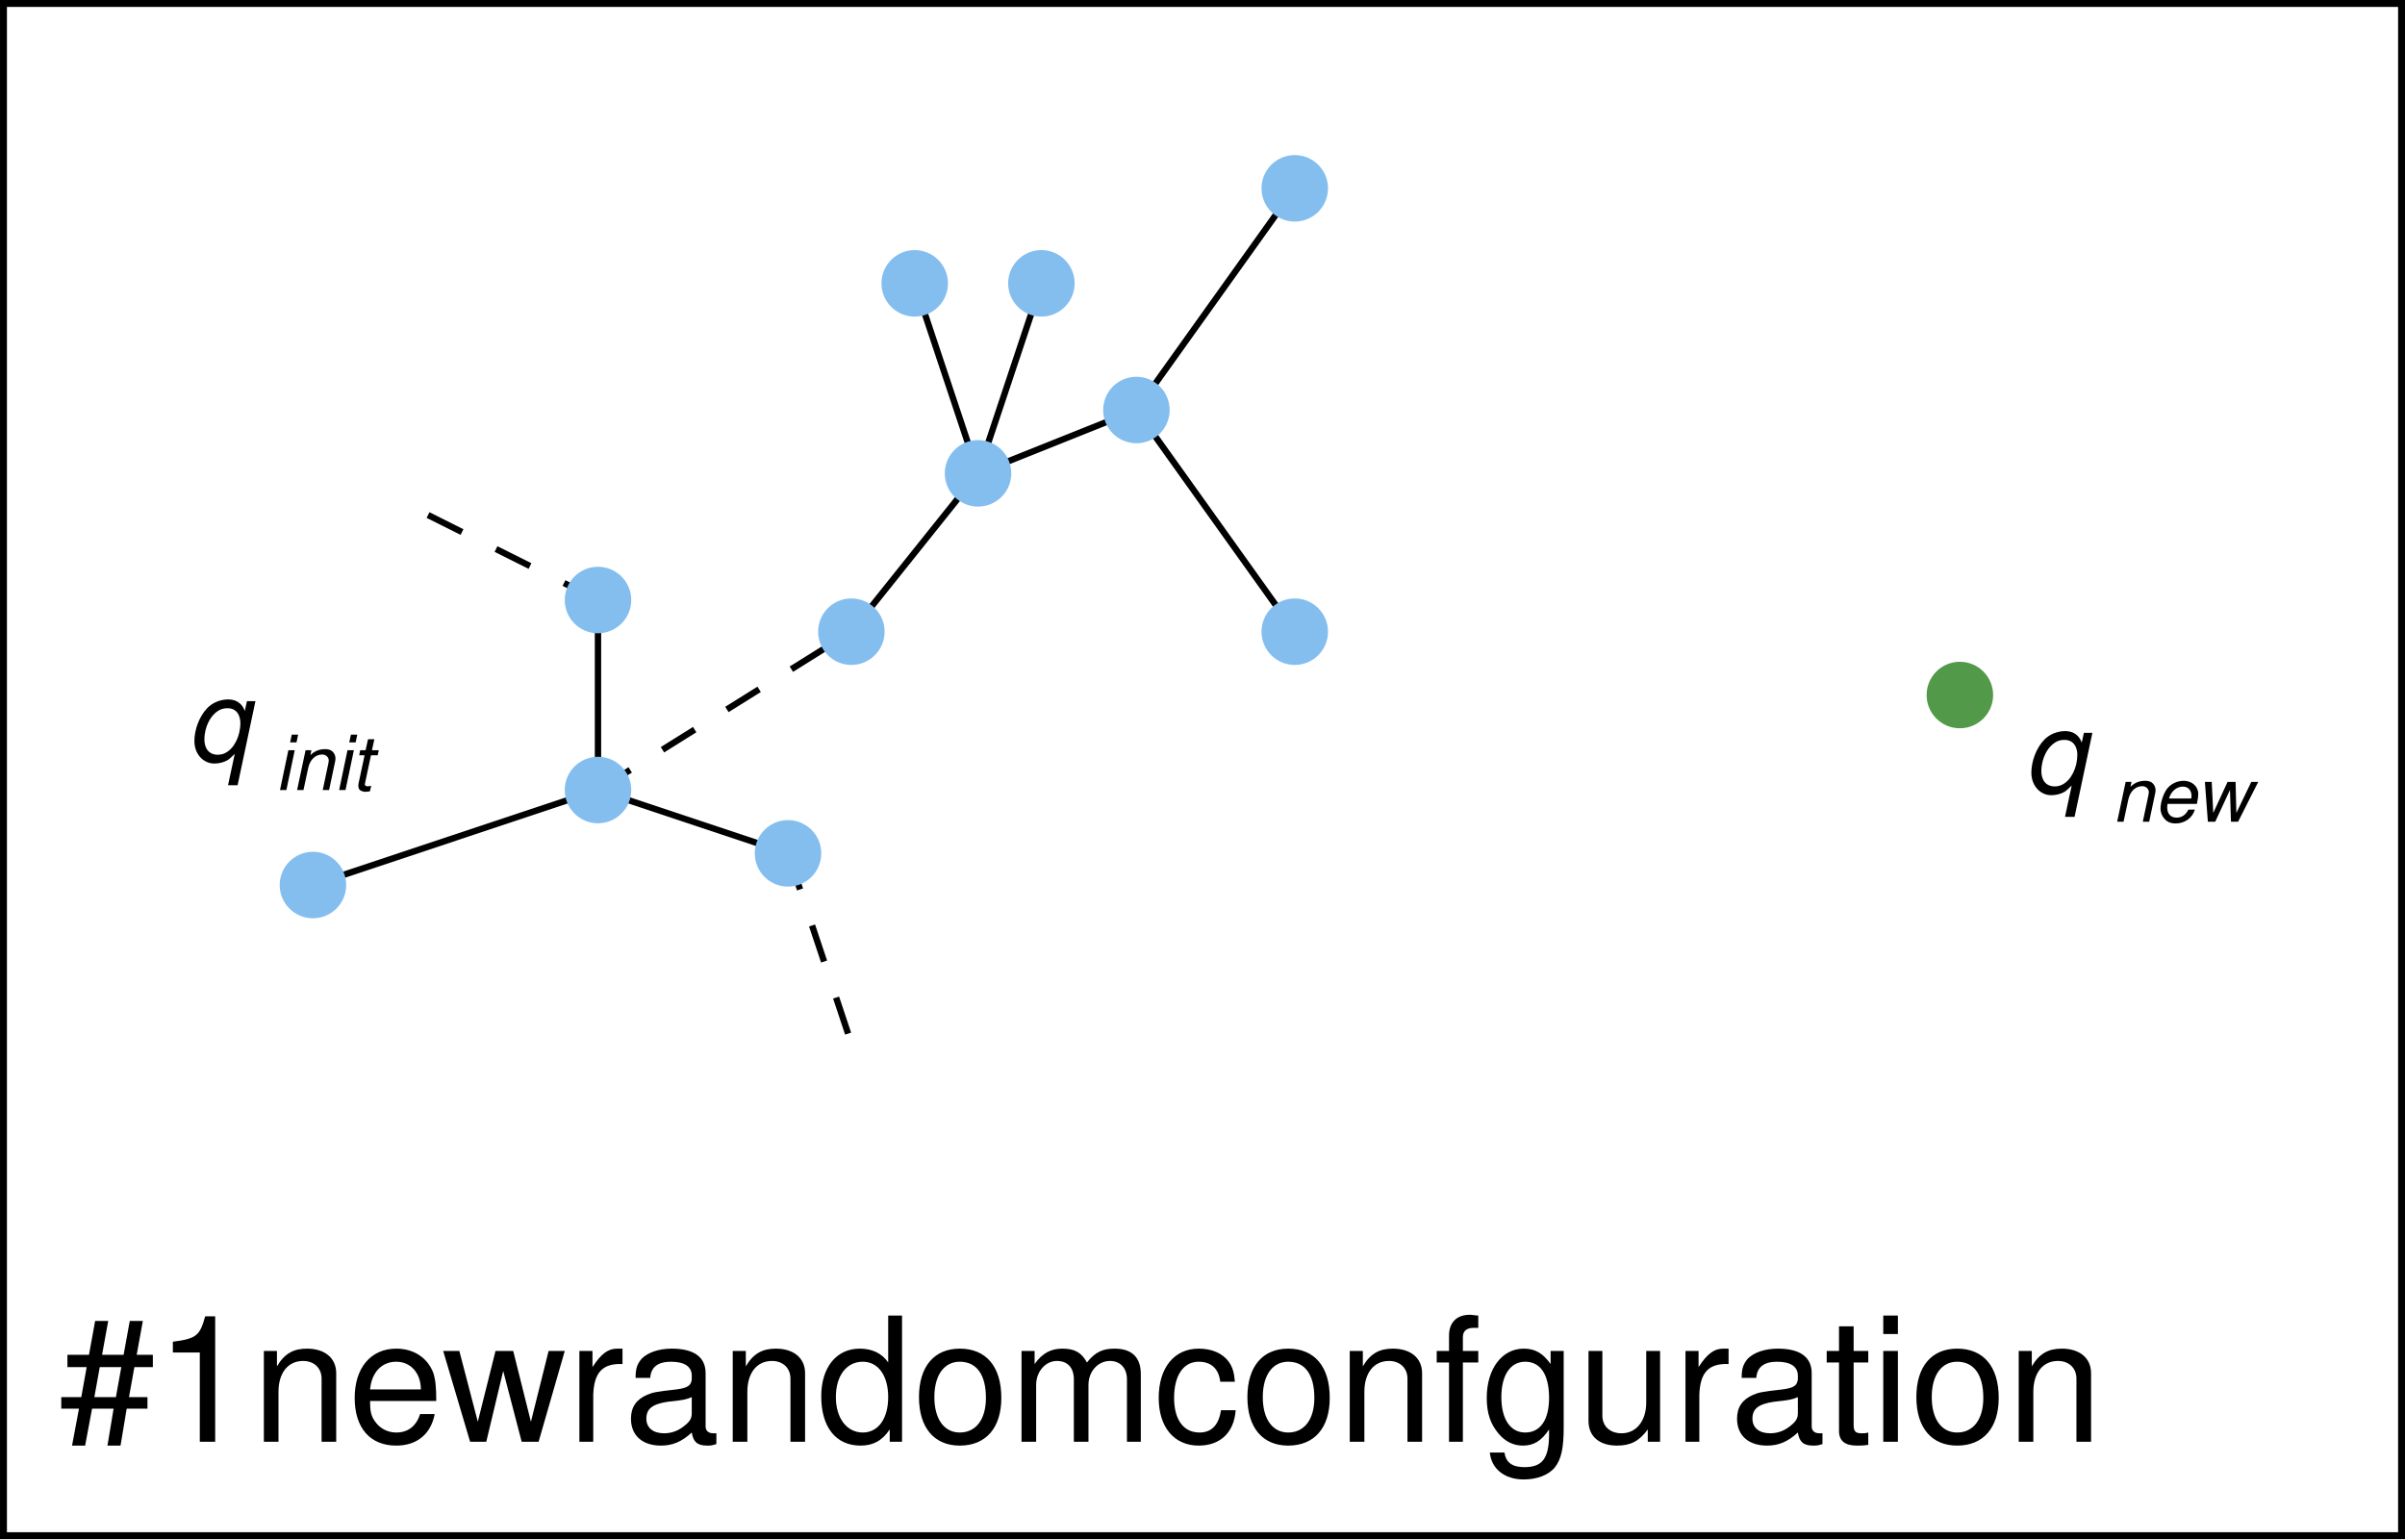
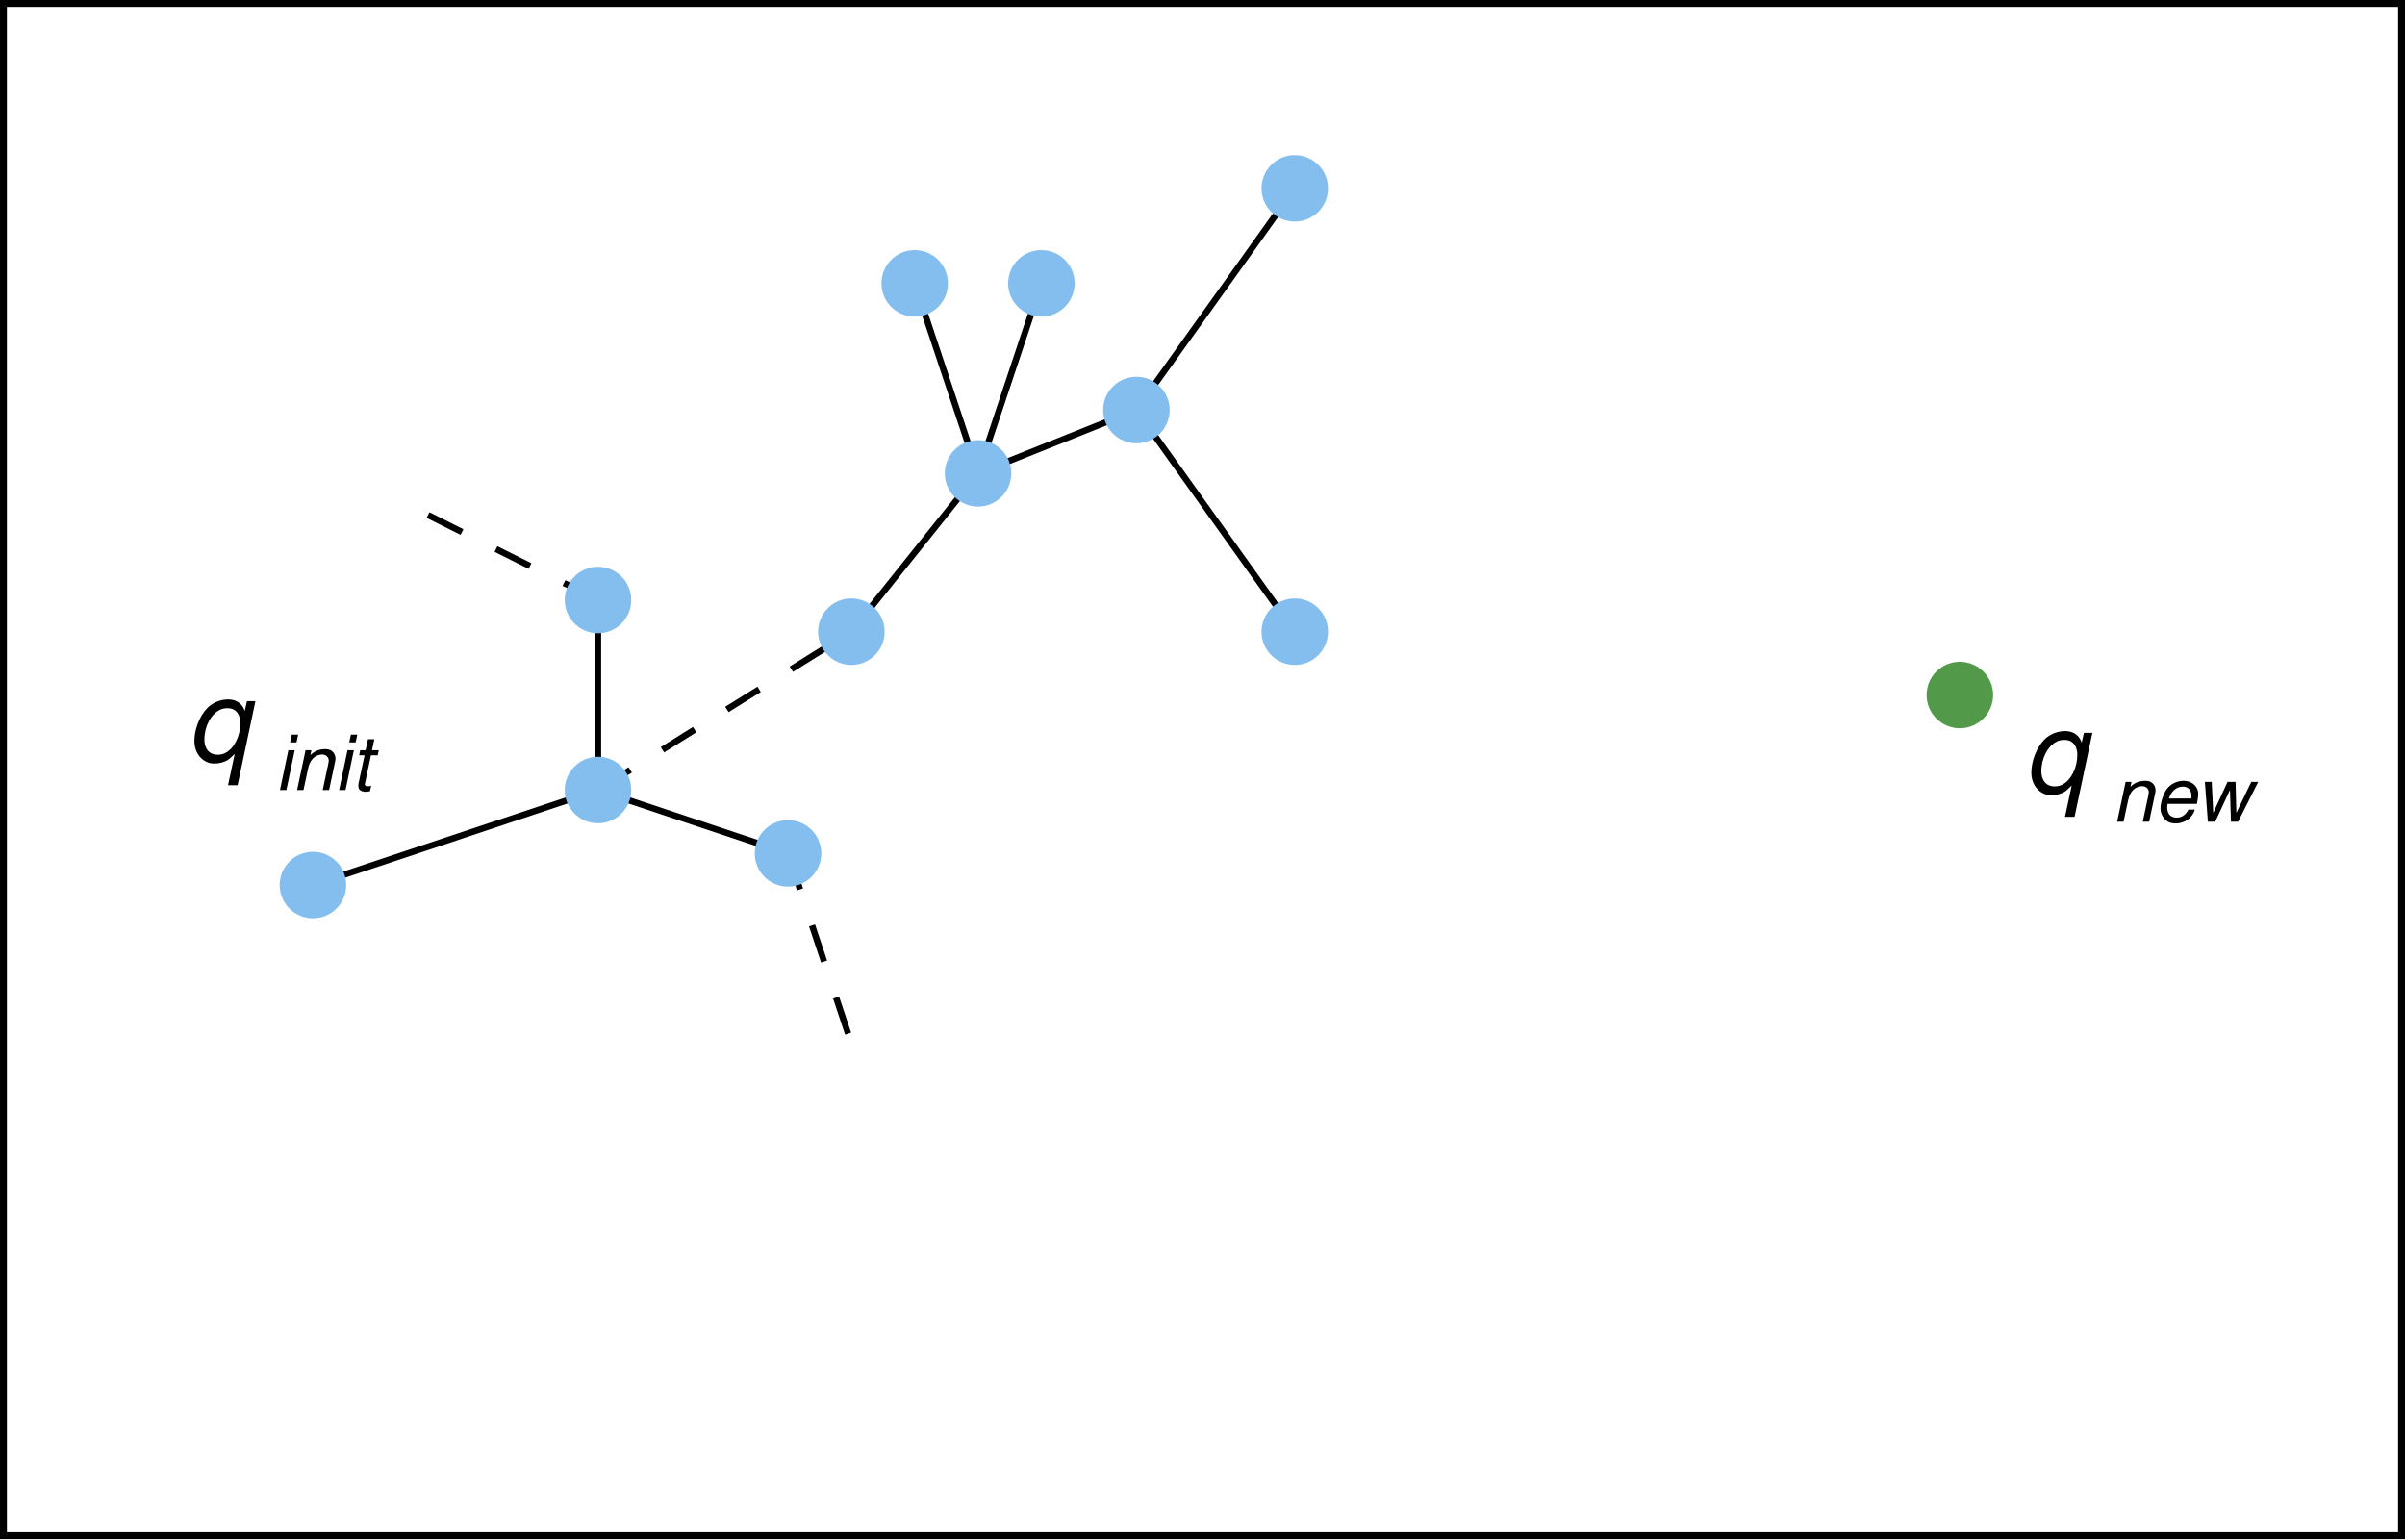
<svg xmlns="http://www.w3.org/2000/svg" width="48.829mm" height="31.253mm" viewBox="0 0 48.829 31.253" version="1.1" id="svg1484">
  <defs id="defs1481">
    <clipPath clipPathUnits="userSpaceOnUse" id="clipPath198">
      <path d="M 0,0 H 325 V 167 H 0 Z" id="path196" />
    </clipPath>
  </defs>
  <g id="layer1" transform="translate(-102.0724,-95.48665)">
    <g id="g188" transform="matrix(0.1428962,0,0,-0.1428962,103.2676,120.5452)">
      <g id="g190">
        <g id="g192">
          <g id="g194" clip-path="url(#clipPath198)">
            <g id="g200" transform="scale(0.1)">
              <path d="m 1531,1171 225,315" style="fill:none;stroke:#000000;stroke-width:9;stroke-linecap:butt;stroke-linejoin:miter;stroke-miterlimit:10;stroke-dasharray:none;stroke-opacity:1" id="path202" />
              <path d="m 1306,1081 225,90" style="fill:none;stroke:#000000;stroke-width:9;stroke-linecap:butt;stroke-linejoin:miter;stroke-miterlimit:10;stroke-dasharray:none;stroke-opacity:1" id="path204" />
              <path d="M 1531,1171 1756,856" style="fill:none;stroke:#000000;stroke-width:9;stroke-linecap:butt;stroke-linejoin:miter;stroke-miterlimit:10;stroke-dasharray:none;stroke-opacity:1" id="path206" />
              <path d="M 361,496 766,631" style="fill:none;stroke:#000000;stroke-width:9;stroke-linecap:butt;stroke-linejoin:miter;stroke-miterlimit:10;stroke-dasharray:none;stroke-opacity:1" id="path208" />
              <path d="m 766,631 360,225" style="fill:none;stroke:#000000;stroke-width:9;stroke-linecap:butt;stroke-linejoin:miter;stroke-miterlimit:10;stroke-dasharray:54;stroke-dashoffset:0;stroke-opacity:1" id="path210" />
              <path d="M 766,631 V 901" style="fill:none;stroke:#000000;stroke-width:9;stroke-linecap:butt;stroke-linejoin:miter;stroke-miterlimit:10;stroke-dasharray:none;stroke-opacity:1" id="path212" />
              <path d="m 766,631 270,-90" style="fill:none;stroke:#000000;stroke-width:9;stroke-linecap:butt;stroke-linejoin:miter;stroke-miterlimit:10;stroke-dasharray:none;stroke-opacity:1" id="path214" />
              <path d="M 766,901 496,1036" style="fill:none;stroke:#000000;stroke-width:9;stroke-linecap:butt;stroke-linejoin:miter;stroke-miterlimit:10;stroke-dasharray:54;stroke-dashoffset:0;stroke-opacity:1" id="path216" />
              <path d="m 1036,541 90,-270" style="fill:none;stroke:#000000;stroke-width:9;stroke-linecap:butt;stroke-linejoin:miter;stroke-miterlimit:10;stroke-dasharray:54;stroke-dashoffset:0;stroke-opacity:1" id="path218" />
              <path d="m 1126,856 180,225" style="fill:none;stroke:#000000;stroke-width:9;stroke-linecap:butt;stroke-linejoin:miter;stroke-miterlimit:10;stroke-dasharray:none;stroke-opacity:1" id="path220" />
              <path d="m 1306,1081 -90,270" style="fill:none;stroke:#000000;stroke-width:9;stroke-linecap:butt;stroke-linejoin:miter;stroke-miterlimit:10;stroke-dasharray:none;stroke-opacity:1" id="path222" />
              <path d="m 1306,1081 90,270" style="fill:none;stroke:#000000;stroke-width:9;stroke-linecap:butt;stroke-linejoin:miter;stroke-miterlimit:10;stroke-dasharray:none;stroke-opacity:1" id="path224" />
              <path d="m 2746,766 c 0,-24.852 -20.15,-45 -45,-45 -24.85,0 -45,20.148 -45,45 0,24.852 20.15,45 45,45 24.85,0 45,-20.148 45,-45" style="fill:#529a4a;fill-opacity:1;fill-rule:evenodd;stroke:none" id="path226" />
              <path d="m 2746,766 c 0,-24.852 -20.15,-45 -45,-45 -24.85,0 -45,20.148 -45,45 0,24.852 20.15,45 45,45 24.85,0 45,-20.148 45,-45 z" style="fill:none;stroke:#529a4a;stroke-width:4.5;stroke-linecap:butt;stroke-linejoin:miter;stroke-miterlimit:10;stroke-dasharray:none;stroke-opacity:1" id="path228" />
              <path d="m 406,496 c 0,-24.852 -20.148,-45 -45,-45 -24.852,0 -45,20.148 -45,45 0,24.852 20.148,45 45,45 24.852,0 45,-20.148 45,-45" style="fill:#84beef;fill-opacity:1;fill-rule:evenodd;stroke:none" id="path230" />
              <path d="m 406,496 c 0,-24.852 -20.148,-45 -45,-45 -24.852,0 -45,20.148 -45,45 0,24.852 20.148,45 45,45 24.852,0 45,-20.148 45,-45 z" style="fill:none;stroke:#84beef;stroke-width:4.5;stroke-linecap:butt;stroke-linejoin:miter;stroke-miterlimit:10;stroke-dasharray:none;stroke-opacity:1" id="path232" />
              <path d="m 811,631 c 0,-24.852 -20.148,-45 -45,-45 -24.852,0 -45,20.148 -45,45 0,24.852 20.148,45 45,45 24.852,0 45,-20.148 45,-45" style="fill:#84beef;fill-opacity:1;fill-rule:evenodd;stroke:none" id="path234" />
              <path d="m 811,631 c 0,-24.852 -20.148,-45 -45,-45 -24.852,0 -45,20.148 -45,45 0,24.852 20.148,45 45,45 24.852,0 45,-20.148 45,-45 z" style="fill:none;stroke:#84beef;stroke-width:4.5;stroke-linecap:butt;stroke-linejoin:miter;stroke-miterlimit:10;stroke-dasharray:none;stroke-opacity:1" id="path236" />
              <path d="m 1171,856 c 0,-24.852 -20.15,-45 -45,-45 -24.85,0 -45,20.148 -45,45 0,24.852 20.15,45 45,45 24.85,0 45,-20.148 45,-45" style="fill:#84beef;fill-opacity:1;fill-rule:evenodd;stroke:none" id="path238" />
              <path d="m 1171,856 c 0,-24.852 -20.15,-45 -45,-45 -24.85,0 -45,20.148 -45,45 0,24.852 20.15,45 45,45 24.85,0 45,-20.148 45,-45 z" style="fill:none;stroke:#84beef;stroke-width:4.5;stroke-linecap:butt;stroke-linejoin:miter;stroke-miterlimit:10;stroke-dasharray:none;stroke-opacity:1" id="path240" />
              <path d="m 811,901 c 0,-24.852 -20.148,-45 -45,-45 -24.852,0 -45,20.148 -45,45 0,24.852 20.148,45 45,45 24.852,0 45,-20.148 45,-45" style="fill:#84beef;fill-opacity:1;fill-rule:evenodd;stroke:none" id="path242" />
              <path d="m 811,901 c 0,-24.852 -20.148,-45 -45,-45 -24.852,0 -45,20.148 -45,45 0,24.852 20.148,45 45,45 24.852,0 45,-20.148 45,-45 z" style="fill:none;stroke:#84beef;stroke-width:4.5;stroke-linecap:butt;stroke-linejoin:miter;stroke-miterlimit:10;stroke-dasharray:none;stroke-opacity:1" id="path244" />
              <path d="m 1081,541 c 0,-24.852 -20.15,-45 -45,-45 -24.85,0 -45,20.148 -45,45 0,24.852 20.15,45 45,45 24.85,0 45,-20.148 45,-45" style="fill:#84beef;fill-opacity:1;fill-rule:evenodd;stroke:none" id="path246" />
              <path d="m 1081,541 c 0,-24.852 -20.15,-45 -45,-45 -24.85,0 -45,20.148 -45,45 0,24.852 20.15,45 45,45 24.85,0 45,-20.148 45,-45 z" style="fill:none;stroke:#84beef;stroke-width:4.5;stroke-linecap:butt;stroke-linejoin:miter;stroke-miterlimit:10;stroke-dasharray:none;stroke-opacity:1" id="path248" />
              <path d="m 1351,1081 c 0,-24.85 -20.15,-45 -45,-45 -24.85,0 -45,20.15 -45,45 0,24.85 20.15,45 45,45 24.85,0 45,-20.15 45,-45" style="fill:#84beef;fill-opacity:1;fill-rule:evenodd;stroke:none" id="path250" />
              <path d="m 1351,1081 c 0,-24.85 -20.15,-45 -45,-45 -24.85,0 -45,20.15 -45,45 0,24.85 20.15,45 45,45 24.85,0 45,-20.15 45,-45 z" style="fill:none;stroke:#84beef;stroke-width:4.5;stroke-linecap:butt;stroke-linejoin:miter;stroke-miterlimit:10;stroke-dasharray:none;stroke-opacity:1" id="path252" />
              <path d="m 1261,1351 c 0,-24.85 -20.15,-45 -45,-45 -24.85,0 -45,20.15 -45,45 0,24.85 20.15,45 45,45 24.85,0 45,-20.15 45,-45" style="fill:#84beef;fill-opacity:1;fill-rule:evenodd;stroke:none" id="path254" />
              <path d="m 1261,1351 c 0,-24.85 -20.15,-45 -45,-45 -24.85,0 -45,20.15 -45,45 0,24.85 20.15,45 45,45 24.85,0 45,-20.15 45,-45 z" style="fill:none;stroke:#84beef;stroke-width:4.5;stroke-linecap:butt;stroke-linejoin:miter;stroke-miterlimit:10;stroke-dasharray:none;stroke-opacity:1" id="path256" />
              <path d="m 1441,1351 c 0,-24.85 -20.15,-45 -45,-45 -24.85,0 -45,20.15 -45,45 0,24.85 20.15,45 45,45 24.85,0 45,-20.15 45,-45" style="fill:#84beef;fill-opacity:1;fill-rule:evenodd;stroke:none" id="path258" />
              <path d="m 1441,1351 c 0,-24.85 -20.15,-45 -45,-45 -24.85,0 -45,20.15 -45,45 0,24.85 20.15,45 45,45 24.85,0 45,-20.15 45,-45 z" style="fill:none;stroke:#84beef;stroke-width:4.5;stroke-linecap:butt;stroke-linejoin:miter;stroke-miterlimit:10;stroke-dasharray:none;stroke-opacity:1" id="path260" />
              <path d="m 1576,1171 c 0,-24.85 -20.15,-45 -45,-45 -24.85,0 -45,20.15 -45,45 0,24.85 20.15,45 45,45 24.85,0 45,-20.15 45,-45" style="fill:#84beef;fill-opacity:1;fill-rule:evenodd;stroke:none" id="path262" />
              <path d="m 1576,1171 c 0,-24.85 -20.15,-45 -45,-45 -24.85,0 -45,20.15 -45,45 0,24.85 20.15,45 45,45 24.85,0 45,-20.15 45,-45 z" style="fill:none;stroke:#84beef;stroke-width:4.5;stroke-linecap:butt;stroke-linejoin:miter;stroke-miterlimit:10;stroke-dasharray:none;stroke-opacity:1" id="path264" />
              <path d="m 1801,1486 c 0,-24.85 -20.15,-45 -45,-45 -24.85,0 -45,20.15 -45,45 0,24.85 20.15,45 45,45 24.85,0 45,-20.15 45,-45" style="fill:#84beef;fill-opacity:1;fill-rule:evenodd;stroke:none" id="path266" />
              <path d="m 1801,1486 c 0,-24.85 -20.15,-45 -45,-45 -24.85,0 -45,20.15 -45,45 0,24.85 20.15,45 45,45 24.85,0 45,-20.15 45,-45 z" style="fill:none;stroke:#84beef;stroke-width:4.5;stroke-linecap:butt;stroke-linejoin:miter;stroke-miterlimit:10;stroke-dasharray:none;stroke-opacity:1" id="path268" />
              <path d="m 1801,856 c 0,-24.852 -20.15,-45 -45,-45 -24.85,0 -45,20.148 -45,45 0,24.852 20.15,45 45,45 24.85,0 45,-20.148 45,-45" style="fill:#84beef;fill-opacity:1;fill-rule:evenodd;stroke:none" id="path270" />
              <path d="m 1801,856 c 0,-24.852 -20.15,-45 -45,-45 -24.85,0 -45,20.148 -45,45 0,24.852 20.15,45 45,45 24.85,0 45,-20.148 45,-45 z" style="fill:none;stroke:#84beef;stroke-width:4.5;stroke-linecap:butt;stroke-linejoin:miter;stroke-miterlimit:10;stroke-dasharray:none;stroke-opacity:1" id="path272" />
              <g id="g274" transform="scale(10)">
                <text xml:space="preserve" transform="matrix(1,0,0,-1,30.7,63.1)" style="font-style:oblique;font-variant:normal;font-size:10.8px;font-family:Helvetica;-inkscape-font-specification:Helvetica-Oblique;writing-mode:lr-tb;fill:#000000;fill-opacity:1;fill-rule:nonzero;stroke:none" id="text278">
                  <tspan x="0 2.398 8.402 10.8" y="0" id="tspan276">init</tspan>
                </text>
                <text xml:space="preserve" transform="matrix(1,0,0,-1,279.1,62.73984)" style="font-style:oblique;font-variant:normal;font-size:16.2px;font-family:Helvetica;-inkscape-font-specification:Helvetica-Oblique;writing-mode:lr-tb;fill:#000000;fill-opacity:1;fill-rule:nonzero;stroke:none" id="text282">
                  <tspan x="0" y="0" id="tspan280">q</tspan>
                </text>
                <text xml:space="preserve" transform="matrix(1,0,0,-1,291.7,58.6)" style="font-style:oblique;font-variant:normal;font-size:10.8px;font-family:Helvetica;-inkscape-font-specification:Helvetica-Oblique;writing-mode:lr-tb;fill:#000000;fill-opacity:1;fill-rule:nonzero;stroke:none" id="text286">
                  <tspan x="0 6.005 12.01" y="0" id="tspan284">new</tspan>
                </text>
                <text xml:space="preserve" transform="matrix(1,0,0,-1,18.1,67.23984)" style="font-style:oblique;font-variant:normal;font-size:16.2px;font-family:Helvetica;-inkscape-font-specification:Helvetica-Oblique;writing-mode:lr-tb;fill:#000000;fill-opacity:1;fill-rule:nonzero;stroke:none" id="text290">
                  <tspan x="0" y="0" id="tspan288">q</tspan>
                </text>
              </g>
            </g>
          </g>
        </g>
      </g>
    </g>
-     <text xml:space="preserve" style="font-variant:normal;font-size:3.515px;font-family:'Nimbus Sans';-inkscape-font-specification:NimbusSanL-Regu;writing-mode:lr-tb;fill:#000000;fill-opacity:1;fill-rule:nonzero;stroke:none;stroke-width:0.353" id="text296" x="103.268" y="124.763">
-       <tspan x="103.268 105.222 108.153 110.107 111.991 115.505 116.641 118.595 120.549 122.503 124.457 128.362 130.119 132.073 134.027 135.785 137.739 139.693 140.828 142.782 143.759 144.539 146.493" y="124.763" id="tspan294" style="stroke-width:0.353">#1newrandomconfguration</tspan>
-     </text>
    <g id="g298" transform="matrix(0.3527778,0,0,-0.3527778,102.0724,95.55685)">
      <path d="M 0,0 H 138.413" style="fill:none;stroke:#000000;stroke-width:0.398;stroke-linecap:butt;stroke-linejoin:miter;stroke-miterlimit:10;stroke-dasharray:none;stroke-opacity:1" id="path300" />
    </g>
    <g id="g302" transform="matrix(0.3527778,0,0,-0.3527778,102.1429,126.669)">
      <path d="M 0,0 V 88.193" style="fill:none;stroke:#000000;stroke-width:0.398;stroke-linecap:butt;stroke-linejoin:miter;stroke-miterlimit:10;stroke-dasharray:none;stroke-opacity:1" id="path304" />
    </g>
    <g id="g306" transform="matrix(0.3527778,0,0,-0.3527778,150.8315,126.669)">
      <path d="M 0,0 V 88.193" style="fill:none;stroke:#000000;stroke-width:0.398;stroke-linecap:butt;stroke-linejoin:miter;stroke-miterlimit:10;stroke-dasharray:none;stroke-opacity:1" id="path308" />
    </g>
    <g id="g310" transform="matrix(0.3527778,0,0,-0.3527778,102.0724,126.669)">
      <path d="M 0,0 H 138.413" style="fill:none;stroke:#000000;stroke-width:0.398;stroke-linecap:butt;stroke-linejoin:miter;stroke-miterlimit:10;stroke-dasharray:none;stroke-opacity:1" id="path312" />
    </g>
  </g>
</svg>
